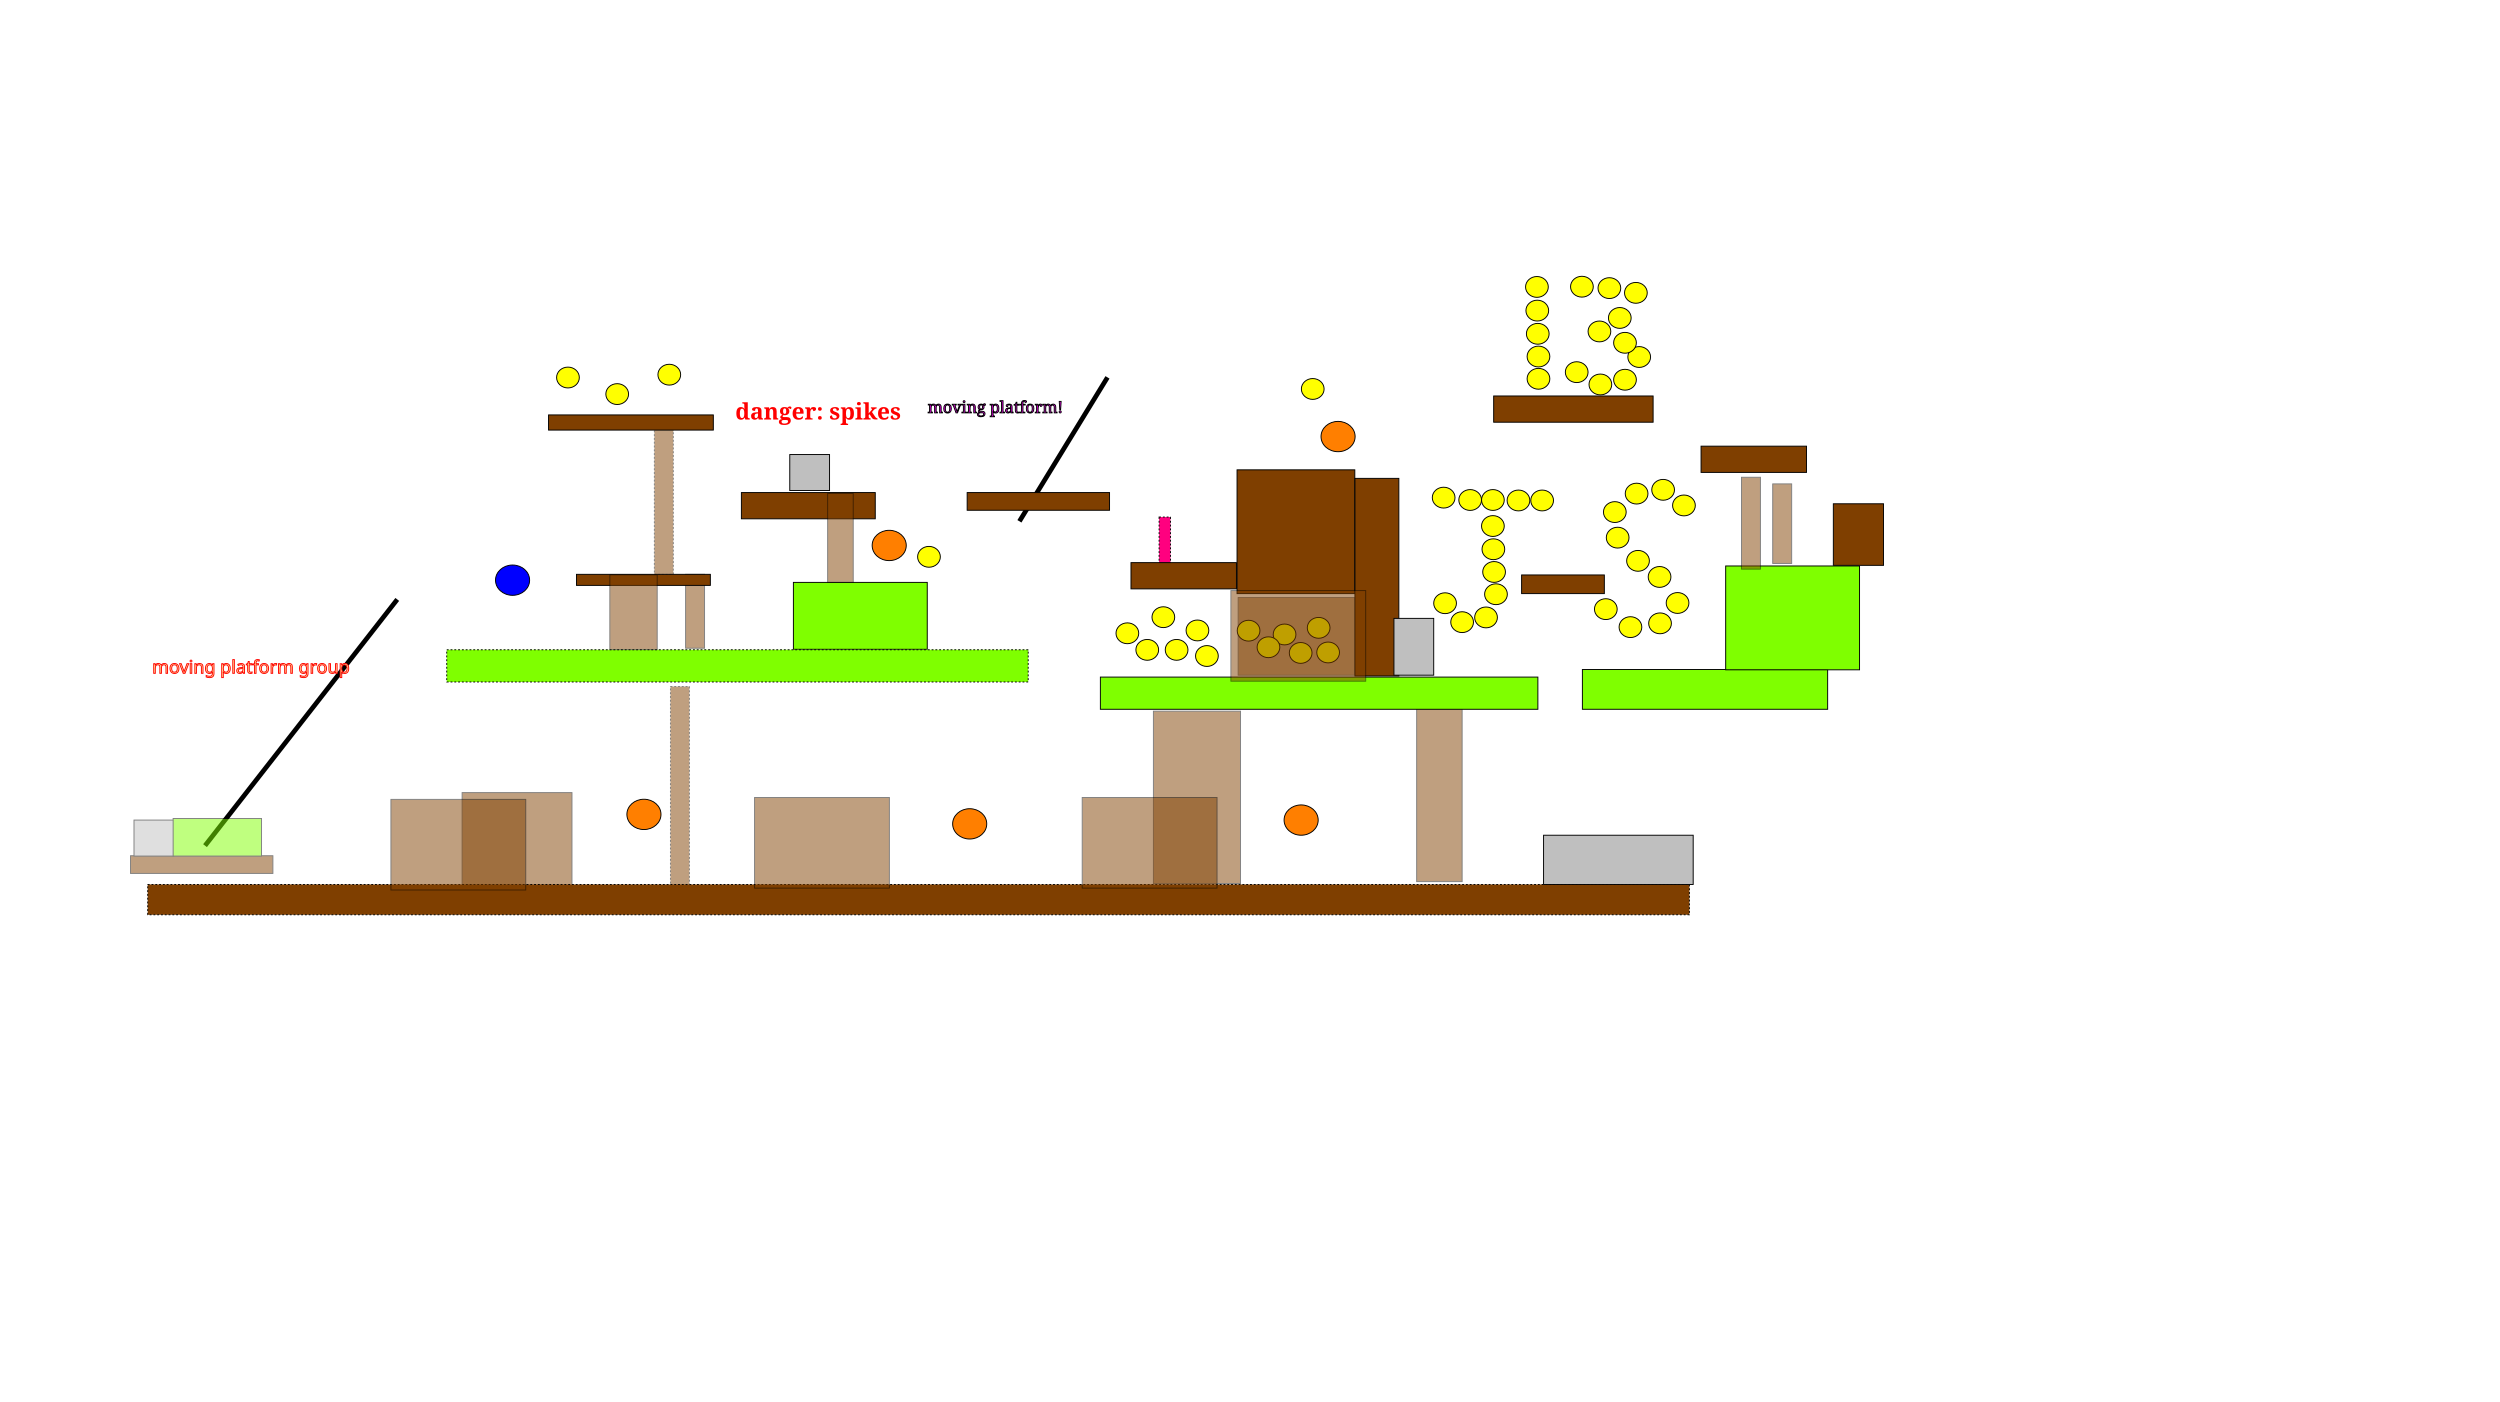
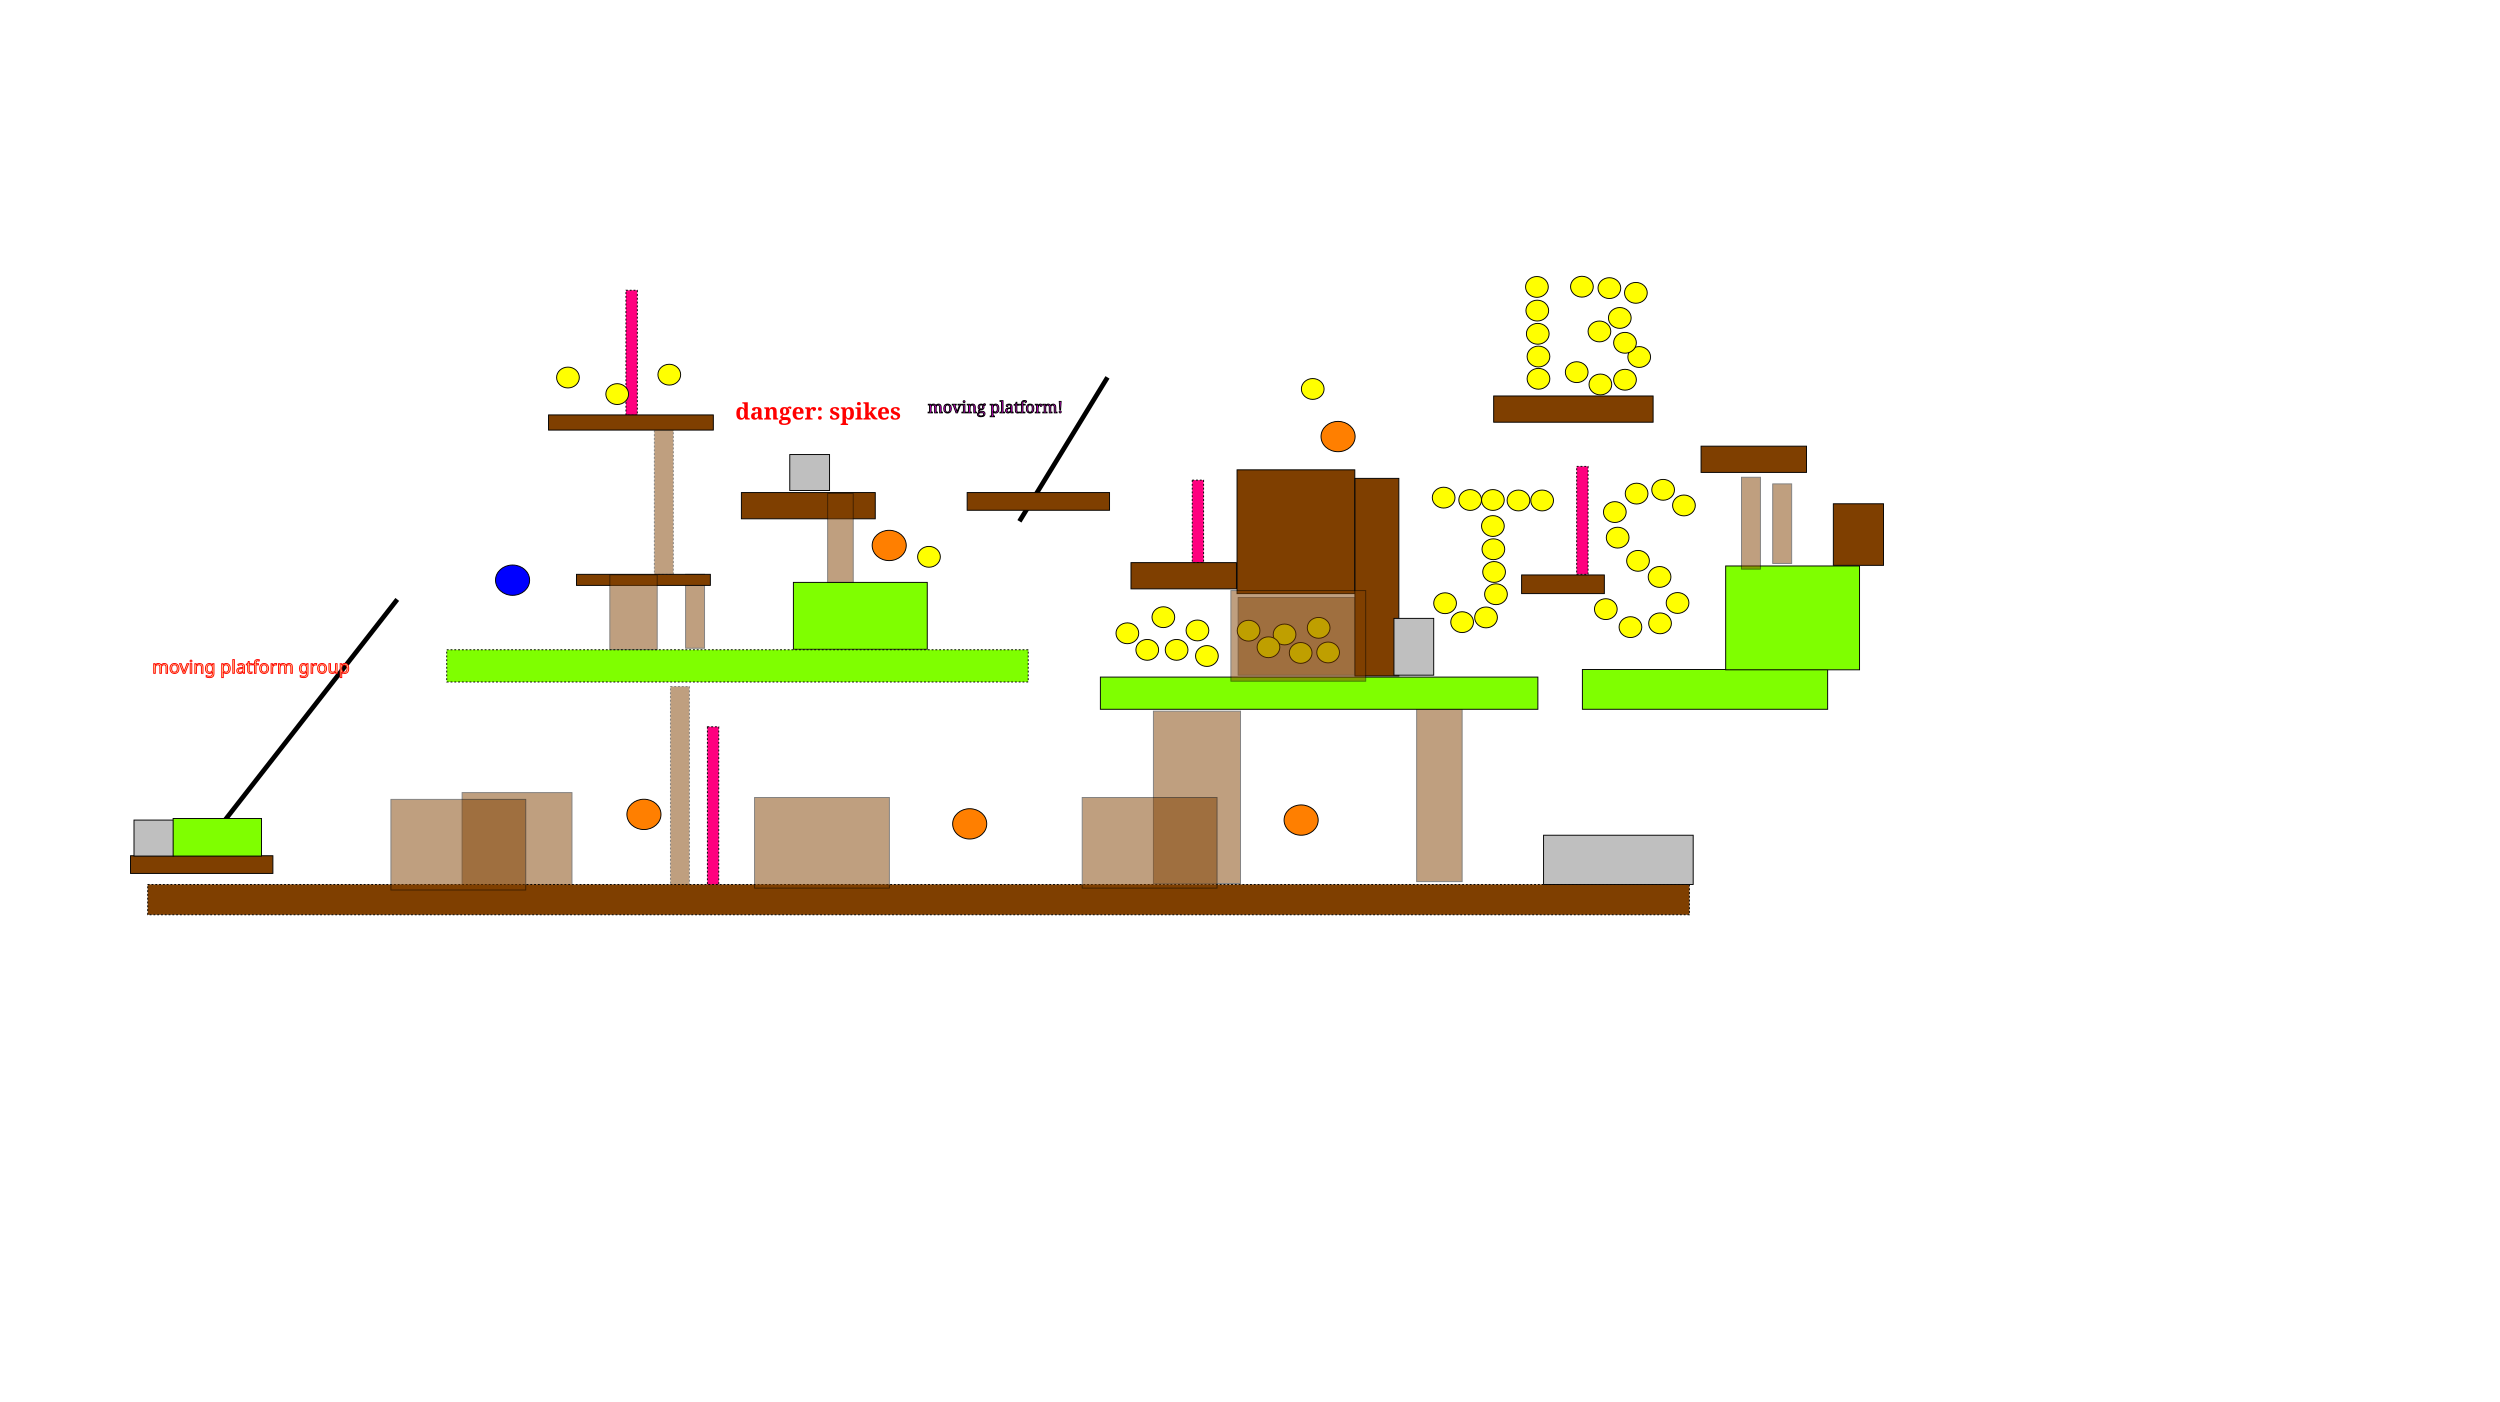
- <svg xmlns="http://www.w3.org/2000/svg" width="2640" height="1480">
+ <svg xmlns="http://www.w3.org/2000/svg" width="2640" height="1480" style="vector-effect: non-scaling-stroke;">
+   <defs style="vector-effect: non-scaling-stroke;">
+     <linearGradient style="vector-effect: non-scaling-stroke;" spreadMethod="pad" y2="0.488" x2="0.097" y1="0.5" x1="0.909" id="svg_99">
+       <stop style="vector-effect: non-scaling-stroke;" offset="0" stop-color="#000000" />
+       <stop style="vector-effect: non-scaling-stroke;" offset="1" stop-color="#ffffff" />
+     </linearGradient>
+   </defs>
  <g display="inline">
    <line stroke="#000000" fill="none" stroke-width="5" stroke-dasharray="null" stroke-linejoin="null" stroke-linecap="null" x1="216.5" y1="893" x2="419.5" y2="633" id="svg_59 move-svg_96" />
-     <rect stroke="#000000" id="svg_12" height="166" width="20" y="440.5" x="691" stroke-linecap="null" stroke-linejoin="null" stroke-dasharray="2,2" fill="#7f3f00" opacity="0.5" />
-     <rect stroke="#000000" height="78" width="20" y="606.5" x="724" stroke-linecap="null" stroke-linejoin="null" stroke-dasharray="null" fill="#7f3f00" opacity="0.5" id="svg_54" />
-     <rect height="84" width="20" y="511" x="1872" stroke-linecap="null" stroke-linejoin="null" stroke-dasharray="null" fill="#7f3f00" opacity="0.5" id="svg_55" stroke="#000000" />
+     <rect stroke="#000000" style="vector-effect: non-scaling-stroke;" id="svg_12" height="166" width="20" y="440.5" x="691" stroke-linecap="null" stroke-linejoin="null" stroke-dasharray="2,2" fill="#7f3f00" opacity="0.5" />
+     <rect stroke="#000000" style="vector-effect: non-scaling-stroke;" height="78" width="20" y="606.5" x="724" stroke-linecap="null" stroke-linejoin="null" stroke-dasharray="null" fill="#7f3f00" opacity="0.5" id="svg_54" />
+     <rect stroke="#000000" height="84" width="20" y="511" x="1872" stroke-linecap="null" stroke-linejoin="null" stroke-dasharray="null" fill="#7f3f00" opacity="0.5" id="svg_55" />
    <rect stroke="#000000" id="svg_94" height="82" width="123" y="631" x="1307.5" stroke-linecap="null" stroke-linejoin="null" stroke-dasharray="null" fill="#7f3f00" opacity="0.5" />
-     <line fill="none" stroke-width="5" stroke-dasharray="null" stroke-linejoin="null" stroke-linecap="null" x1="1076.5" y1="550.5" x2="1169.5" y2="398.5" id="svg_59 move-svg_18" stroke="#000000" />
-     <text xml:space="preserve" text-anchor="middle" font-family="Sans-serif" font-size="19" id="svg_78" y="711" x="265" stroke-linecap="null" stroke-linejoin="null" stroke-dasharray="null" stroke="#ff0000" fill="#ffffaa">moving platform group</text>
-     <rect height="98" width="116" y="837" x="488" stroke-linecap="null" stroke-linejoin="null" stroke-dasharray="null" fill="#7f3f00" opacity="0.5" id="svg_101" stroke="#000000" />
-     <rect height="210" width="20" y="725" x="708" stroke-linecap="null" stroke-linejoin="null" stroke-dasharray="2,2" fill="#7f3f00" opacity="0.5" id="svg_102" stroke="#000000" />
-     <rect height="188" width="48" y="743" x="1496" stroke-linecap="null" stroke-linejoin="null" stroke-dasharray="null" fill="#7f3f00" opacity="0.5" id="svg_103" stroke="#000000" />
-     <rect height="182" width="92" y="751" x="1218" stroke-linecap="null" stroke-linejoin="null" stroke-dasharray="null" fill="#7f3f00" opacity="0.5" id="svg_104" stroke="#000000" />
-     <text xml:space="preserve" text-anchor="middle" font-family="serif" font-size="17" id="svg_81" y="436" x="1051" stroke-linecap="null" stroke-linejoin="null" stroke-dasharray="null" stroke="#000000" fill="#ff00ff">moving platform!</text>
-     <text filter="url(#svg_95_blur)" font-weight="bold" xml:space="preserve" text-anchor="middle" font-family="serif" font-size="24" id="svg_95" y="443" x="864" stroke-linecap="null" stroke-linejoin="null" stroke-dasharray="null" stroke-width="0" stroke="#000000" fill="#ff0000">danger: spikes</text>
-     <rect id="svg_60" height="49" width="12" y="546" x="1224" stroke-linecap="null" stroke-linejoin="null" stroke-dasharray="2,2" stroke-width="null" stroke="#000000" fill="#ff007f" />
+     <line stroke="#000000" fill="none" stroke-width="5" stroke-dasharray="null" stroke-linejoin="null" stroke-linecap="null" x1="1076.5" y1="550.5" x2="1169.5" y2="398.5" id="svg_59 move-svg_18" />
+     <text stroke="#ff0000" style="vector-effect: non-scaling-stroke;" xml:space="preserve" text-anchor="middle" font-family="Sans-serif" font-size="19" id="svg_78" y="711" x="265" stroke-linecap="null" stroke-linejoin="null" stroke-dasharray="null" fill="#ffffaa">moving platform group</text>
+     <rect stroke="#000000" height="98" width="116" y="837" x="488" stroke-linecap="null" stroke-linejoin="null" stroke-dasharray="null" fill="#7f3f00" opacity="0.5" id="svg_101" />
+     <rect stroke="#000000" style="vector-effect: non-scaling-stroke;" height="210" width="20" y="725" x="708" stroke-linecap="null" stroke-linejoin="null" stroke-dasharray="2,2" fill="#7f3f00" opacity="0.5" id="svg_102" />
+     <rect stroke="#000000" height="188" width="48" y="743" x="1496" stroke-linecap="null" stroke-linejoin="null" stroke-dasharray="null" fill="#7f3f00" opacity="0.5" id="svg_103" />
+     <rect stroke="#000000" height="182" width="92" y="751" x="1218" stroke-linecap="null" stroke-linejoin="null" stroke-dasharray="null" fill="#7f3f00" opacity="0.5" id="svg_104" />
+     <text stroke="#000000" style="vector-effect: non-scaling-stroke;" xml:space="preserve" text-anchor="middle" font-family="serif" font-size="17" id="svg_81" y="436" x="1051" stroke-linecap="null" stroke-linejoin="null" stroke-dasharray="null" fill="#ff00ff">moving platform!</text>
+     <text stroke="#000000" filter="url(#svg_95_blur)" font-weight="bold" xml:space="preserve" text-anchor="middle" font-family="serif" font-size="24" id="svg_95" y="443" x="864" stroke-linecap="null" stroke-linejoin="null" stroke-dasharray="null" stroke-width="0" fill="#ff0000">danger: spikes</text>
+     <rect stroke="#000000" id="svg_60" height="87" width="12" y="507" x="1259" stroke-linecap="null" stroke-linejoin="null" stroke-dasharray="2,2" stroke-width="null" fill="#ff007f" />
+     <rect stroke="#000000" id="svg_100" height="114" width="12" y="492.5" x="1665" stroke-linecap="null" stroke-linejoin="null" stroke-dasharray="2,2" stroke-width="null" fill="#ff007f" />
+     <rect stroke="#000000" id="svg_105" height="167" width="12" y="767.5" x="747" stroke-linecap="null" stroke-linejoin="null" stroke-dasharray="2,2" stroke-width="null" fill="#ff007f" />
+     <rect stroke="#000000" id="svg_109" height="132" width="12" y="306.5" x="661" stroke-linecap="null" stroke-linejoin="null" stroke-dasharray="2,2" stroke-width="null" fill="#ff007f" />
  </g>
  <g display="inline">
    <rect stroke="#000000" id="svg_3" height="70.663" width="141.355" y="615" x="837.823" fill="#7fff00" />
-     <rect id="svg_1" height="34" width="614" y="686.163" x="471.767" stroke="#000000" fill="#7fff00" stroke-dasharray="2,2" />
-     <rect id="svg_5" stroke="#000000" height="16" width="174" y="438.163" x="579.267" fill="#7f3f00" />
-     <ellipse ry="16" rx="18" id="svg_6" cy="612.663" cx="541.267" stroke-linecap="null" stroke-linejoin="null" stroke-dasharray="null" stroke="#000000" fill="#0000ff" />
+     <rect stroke="#000000" id="svg_1" height="34" width="614" y="686.163" x="471.767" fill="#7fff00" stroke-dasharray="2,2" />
+     <rect stroke="#000000" id="svg_5" height="16" width="174" y="438.163" x="579.267" fill="#7f3f00" />
+     <ellipse stroke="#000000" ry="16" rx="18" id="svg_6" cy="612.663" cx="541.267" stroke-linecap="null" stroke-linejoin="null" stroke-dasharray="null" fill="#0000ff" />
    <rect stroke="#000000" id="svg_2" height="11.664" width="141.355" y="606.499" x="608.767" fill="#7f3f00" />
-     <ellipse ry="11" rx="12" cy="588" cx="981" stroke-linecap="null" stroke-linejoin="null" stroke-dasharray="null" stroke="#000000" fill="#ffff00" id="svg_14" />
-     <ellipse ry="16" rx="18" cy="576" cx="939" stroke-linecap="null" stroke-linejoin="null" stroke-dasharray="null" stroke="#000000" fill="#ff7f00" id="svg_80" />
+     <ellipse stroke="#000000" ry="11" rx="12" cy="588" cx="981" stroke-linecap="null" stroke-linejoin="null" stroke-dasharray="null" fill="#ffff00" id="svg_14" />
+     <ellipse stroke="#000000" ry="16" rx="18" cy="576" cx="939" stroke-linecap="null" stroke-linejoin="null" stroke-dasharray="null" fill="#ff7f00" id="svg_80" />
    <rect stroke="#000000" id="svg_4" height="27.701" width="141.355" y="520.163" x="782.913" fill="#7f3f00" />
-     <rect height="34" width="462" y="715" x="1162" fill="#7fff00" id="svg_15" stroke="#000000" />
-     <ellipse ry="11" rx="12" cy="668.75" cx="1190.5" stroke-linecap="null" stroke-linejoin="null" stroke-dasharray="null" stroke="#000000" fill="#ffff00" id="svg_19" />
-     <ellipse ry="11" rx="12" cy="686.25" cx="1242.5" stroke-linecap="null" stroke-linejoin="null" stroke-dasharray="null" stroke="#000000" fill="#ffff00" id="svg_20" />
-     <ellipse ry="11" rx="12" cy="651.75" cx="1228.5" stroke-linecap="null" stroke-linejoin="null" stroke-dasharray="null" stroke="#000000" fill="#ffff00" id="svg_21" />
-     <ellipse ry="11" rx="12" cy="692.75" cx="1274.5" stroke-linecap="null" stroke-linejoin="null" stroke-dasharray="null" stroke="#000000" fill="#ffff00" id="svg_22" />
-     <ellipse ry="11" rx="12" cy="686.25" cx="1211.5" stroke-linecap="null" stroke-linejoin="null" stroke-dasharray="null" stroke="#000000" fill="#ffff00" id="svg_23" />
-     <ellipse ry="11" rx="12" cy="665.75" cx="1264.5" stroke-linecap="null" stroke-linejoin="null" stroke-dasharray="null" stroke="#000000" fill="#ffff00" id="svg_24" />
-     <ellipse ry="11" rx="12" cy="525.5" cx="1524.5" stroke-linecap="null" stroke-linejoin="null" stroke-dasharray="null" stroke="#000000" fill="#ffff00" id="svg_25" />
-     <ellipse ry="11" rx="12" cy="528" cx="1576.5" stroke-linecap="null" stroke-linejoin="null" stroke-dasharray="null" stroke="#000000" fill="#ffff00" id="svg_26" />
-     <ellipse ry="11" rx="12" cy="528.5" cx="1628.5" stroke-linecap="null" stroke-linejoin="null" stroke-dasharray="null" stroke="#000000" fill="#ffff00" id="svg_27" />
-     <ellipse ry="11" rx="12" cy="555.5" cx="1576.5" stroke-linecap="null" stroke-linejoin="null" stroke-dasharray="null" stroke="#000000" fill="#ffff00" id="svg_28" />
-     <ellipse ry="11" rx="12" cy="528" cx="1552.5" stroke-linecap="null" stroke-linejoin="null" stroke-dasharray="null" stroke="#000000" fill="#ffff00" id="svg_29" />
-     <ellipse ry="11" rx="12" cy="528.5" cx="1603.5" stroke-linecap="null" stroke-linejoin="null" stroke-dasharray="null" stroke="#000000" fill="#ffff00" id="svg_30" />
-     <ellipse ry="11" rx="12" cy="580" cx="1577" stroke-linecap="null" stroke-linejoin="null" stroke-dasharray="null" stroke="#000000" fill="#ffff00" id="svg_31" />
-     <ellipse ry="11" rx="12" cy="604" cx="1577.75" stroke-linecap="null" stroke-linejoin="null" stroke-dasharray="null" stroke="#000000" fill="#ffff00" id="svg_32" />
-     <ellipse ry="11" rx="12" cy="627.5" cx="1579.75" stroke-linecap="null" stroke-linejoin="null" stroke-dasharray="null" stroke="#000000" fill="#ffff00" id="svg_33" />
-     <ellipse ry="11" rx="12" cy="652" cx="1569.25" stroke-linecap="null" stroke-linejoin="null" stroke-dasharray="null" stroke="#000000" fill="#ffff00" id="svg_34" />
-     <ellipse ry="11" rx="12" cy="657" cx="1544" stroke-linecap="null" stroke-linejoin="null" stroke-dasharray="null" stroke="#000000" fill="#ffff00" id="svg_35" />
-     <ellipse ry="11" rx="12" cy="637" cx="1526" stroke-linecap="null" stroke-linejoin="null" stroke-dasharray="null" stroke="#000000" fill="#ffff00" id="svg_36" />
-     <rect fill="#7fff00" stroke-width="null" stroke-dasharray="null" stroke-linejoin="null" stroke-linecap="null" x="1671" y="707" width="259" height="42" id="svg_37" stroke="#000000" />
-     <ellipse ry="11" rx="12" cy="540.75" cx="1705.25" stroke-linecap="null" stroke-linejoin="null" stroke-dasharray="null" stroke="#000000" fill="#ffff00" id="svg_38" />
-     <ellipse ry="11" rx="12" cy="517.25" cx="1756.25" stroke-linecap="null" stroke-linejoin="null" stroke-dasharray="null" stroke="#000000" fill="#ffff00" id="svg_39" />
-     <ellipse ry="11" rx="12" cy="410.75" cx="1386.25" stroke-linecap="null" stroke-linejoin="null" stroke-dasharray="null" stroke="#000000" fill="#ffff00" id="svg_40" />
-     <ellipse ry="11" rx="12" cy="567.75" cx="1708.25" stroke-linecap="null" stroke-linejoin="null" stroke-dasharray="null" stroke="#000000" fill="#ffff00" id="svg_41" />
-     <ellipse ry="11" rx="12" cy="521.25" cx="1728.25" stroke-linecap="null" stroke-linejoin="null" stroke-dasharray="null" stroke="#000000" fill="#ffff00" id="svg_42" />
-     <ellipse ry="11" rx="12" cy="533.75" cx="1778.25" stroke-linecap="null" stroke-linejoin="null" stroke-dasharray="null" stroke="#000000" fill="#ffff00" id="svg_43" />
-     <ellipse ry="11" rx="12" cy="592.25" cx="1729.75" stroke-linecap="null" stroke-linejoin="null" stroke-dasharray="null" stroke="#000000" fill="#ffff00" id="svg_44" />
-     <ellipse ry="11" rx="12" cy="609.25" cx="1752.5" stroke-linecap="null" stroke-linejoin="null" stroke-dasharray="null" stroke="#000000" fill="#ffff00" id="svg_45" />
-     <ellipse ry="11" rx="12" cy="636.75" cx="1771.5" stroke-linecap="null" stroke-linejoin="null" stroke-dasharray="null" stroke="#000000" fill="#ffff00" id="svg_46" />
-     <ellipse ry="11" rx="12" cy="658.25" cx="1753" stroke-linecap="null" stroke-linejoin="null" stroke-dasharray="null" stroke="#000000" fill="#ffff00" id="svg_47" />
-     <ellipse ry="11" rx="12" cy="662.25" cx="1721.75" stroke-linecap="null" stroke-linejoin="null" stroke-dasharray="null" stroke="#000000" fill="#ffff00" id="svg_48" />
-     <ellipse ry="11" rx="12" cy="643.25" cx="1695.75" stroke-linecap="null" stroke-linejoin="null" stroke-dasharray="null" stroke="#000000" fill="#ffff00" id="svg_49" />
-     <rect height="109.663" width="141.355" y="597.668" x="1822.323" fill="#7fff00" id="svg_51" stroke="#000000" />
-     <rect height="27.701" width="111.355" y="471.15" x="1796.323" fill="#7f3f00" stroke="#000000" id="svg_57" />
-     <rect height="27.701" width="168.355" y="418.15" x="1577.323" fill="#7f3f00" id="svg_58" stroke="#000000" />
-     <rect fill="#7f3f00" stroke-width="null" stroke-dasharray="null" stroke-linejoin="null" stroke-linecap="null" x="1936" y="532" width="53" height="65" id="svg_61" stroke="#000000" />
-     <ellipse ry="11" rx="12" cy="328" cx="1623.375" stroke-linecap="null" stroke-linejoin="null" stroke-dasharray="null" stroke="#000000" fill="#ffff00" id="svg_62" />
-     <ellipse ry="11" rx="12" cy="352.5" cx="1623.875" stroke-linecap="null" stroke-linejoin="null" stroke-dasharray="null" stroke="#000000" fill="#ffff00" id="svg_63" />
-     <ellipse ry="11" rx="12" cy="376.5" cx="1624.625" stroke-linecap="null" stroke-linejoin="null" stroke-dasharray="null" stroke="#000000" fill="#ffff00" id="svg_64" />
-     <ellipse ry="11" rx="12" cy="400" cx="1624.625" stroke-linecap="null" stroke-linejoin="null" stroke-dasharray="null" stroke="#000000" fill="#ffff00" id="svg_65" />
-     <ellipse ry="11" rx="12" cy="302.75" cx="1670.5" stroke-linecap="null" stroke-linejoin="null" stroke-dasharray="null" stroke="#000000" fill="#ffff00" id="svg_66" />
-     <ellipse ry="11" rx="12" cy="309.25" cx="1727.5" stroke-linecap="null" stroke-linejoin="null" stroke-dasharray="null" stroke="#000000" fill="#ffff00" id="svg_67" />
-     <ellipse ry="11" rx="12" cy="304.25" cx="1699.5" stroke-linecap="null" stroke-linejoin="null" stroke-dasharray="null" stroke="#000000" fill="#ffff00" id="svg_68" />
-     <ellipse ry="11" rx="12" cy="350" cx="1689" stroke-linecap="null" stroke-linejoin="null" stroke-dasharray="null" stroke="#000000" fill="#ffff00" id="svg_70" />
-     <ellipse ry="11" rx="12" cy="335.75" cx="1710.5" stroke-linecap="null" stroke-linejoin="null" stroke-dasharray="null" stroke="#000000" fill="#ffff00" id="svg_69" />
-     <ellipse ry="11" rx="12" cy="401" cx="1716" stroke-linecap="null" stroke-linejoin="null" stroke-dasharray="null" stroke="#000000" fill="#ffff00" id="svg_73" />
-     <ellipse ry="11" rx="12" cy="377" cx="1731" stroke-linecap="null" stroke-linejoin="null" stroke-dasharray="null" stroke="#000000" fill="#ffff00" id="svg_72" />
-     <ellipse ry="11" rx="12" cy="362" cx="1716" stroke-linecap="null" stroke-linejoin="null" stroke-dasharray="null" stroke="#000000" fill="#ffff00" id="svg_71" />
-     <ellipse ry="11" rx="12" cy="406" cx="1690" stroke-linecap="null" stroke-linejoin="null" stroke-dasharray="null" stroke="#000000" fill="#ffff00" id="svg_74" />
-     <ellipse ry="11" rx="12" cy="393" cx="1665" stroke-linecap="null" stroke-linejoin="null" stroke-dasharray="null" stroke="#000000" fill="#ffff00" id="svg_75" />
-     <ellipse ry="11" rx="12" cy="303" cx="1623" stroke-linecap="null" stroke-linejoin="null" stroke-dasharray="null" stroke="#000000" fill="#ffff00" id="svg_76" />
-     <ellipse id="svg_88" ry="11" rx="12" cy="666" cx="1318.5" stroke-linecap="null" stroke-linejoin="null" stroke-dasharray="null" stroke="#000000" fill="#ffff00" />
-     <ellipse id="svg_89" ry="11" rx="12" cy="689.5" cx="1373.5" stroke-linecap="null" stroke-linejoin="null" stroke-dasharray="null" stroke="#000000" fill="#ffff00" />
-     <ellipse id="svg_90" ry="11" rx="12" cy="670" cx="1356.5" stroke-linecap="null" stroke-linejoin="null" stroke-dasharray="null" stroke="#000000" fill="#ffff00" />
-     <ellipse id="svg_91" ry="11" rx="12" cy="689" cx="1402.5" stroke-linecap="null" stroke-linejoin="null" stroke-dasharray="null" stroke="#000000" fill="#ffff00" />
-     <ellipse id="svg_92" ry="11" rx="12" cy="683.5" cx="1339.5" stroke-linecap="null" stroke-linejoin="null" stroke-dasharray="null" stroke="#000000" fill="#ffff00" />
-     <ellipse id="svg_93" ry="11" rx="12" cy="663" cx="1392.5" stroke-linecap="null" stroke-linejoin="null" stroke-dasharray="null" stroke="#000000" fill="#ffff00" />
+     <rect stroke="#000000" height="34" width="462" y="715" x="1162" fill="#7fff00" id="svg_15" />
+     <ellipse stroke="#000000" ry="11" rx="12" cy="668.75" cx="1190.5" stroke-linecap="null" stroke-linejoin="null" stroke-dasharray="null" fill="#ffff00" id="svg_19" />
+     <ellipse stroke="#000000" ry="11" rx="12" cy="686.25" cx="1242.5" stroke-linecap="null" stroke-linejoin="null" stroke-dasharray="null" fill="#ffff00" id="svg_20" />
+     <ellipse stroke="#000000" ry="11" rx="12" cy="651.75" cx="1228.5" stroke-linecap="null" stroke-linejoin="null" stroke-dasharray="null" fill="#ffff00" id="svg_21" />
+     <ellipse stroke="#000000" ry="11" rx="12" cy="692.75" cx="1274.5" stroke-linecap="null" stroke-linejoin="null" stroke-dasharray="null" fill="#ffff00" id="svg_22" />
+     <ellipse stroke="#000000" ry="11" rx="12" cy="686.25" cx="1211.5" stroke-linecap="null" stroke-linejoin="null" stroke-dasharray="null" fill="#ffff00" id="svg_23" />
+     <ellipse stroke="#000000" ry="11" rx="12" cy="665.75" cx="1264.5" stroke-linecap="null" stroke-linejoin="null" stroke-dasharray="null" fill="#ffff00" id="svg_24" />
+     <ellipse stroke="#000000" ry="11" rx="12" cy="525.5" cx="1524.5" stroke-linecap="null" stroke-linejoin="null" stroke-dasharray="null" fill="#ffff00" id="svg_25" />
+     <ellipse stroke="#000000" ry="11" rx="12" cy="528" cx="1576.5" stroke-linecap="null" stroke-linejoin="null" stroke-dasharray="null" fill="#ffff00" id="svg_26" />
+     <ellipse stroke="#000000" ry="11" rx="12" cy="528.5" cx="1628.5" stroke-linecap="null" stroke-linejoin="null" stroke-dasharray="null" fill="#ffff00" id="svg_27" />
+     <ellipse stroke="#000000" ry="11" rx="12" cy="555.5" cx="1576.5" stroke-linecap="null" stroke-linejoin="null" stroke-dasharray="null" fill="#ffff00" id="svg_28" />
+     <ellipse stroke="#000000" ry="11" rx="12" cy="528" cx="1552.5" stroke-linecap="null" stroke-linejoin="null" stroke-dasharray="null" fill="#ffff00" id="svg_29" />
+     <ellipse stroke="#000000" ry="11" rx="12" cy="528.5" cx="1603.5" stroke-linecap="null" stroke-linejoin="null" stroke-dasharray="null" fill="#ffff00" id="svg_30" />
+     <ellipse stroke="#000000" ry="11" rx="12" cy="580" cx="1577" stroke-linecap="null" stroke-linejoin="null" stroke-dasharray="null" fill="#ffff00" id="svg_31" />
+     <ellipse stroke="#000000" ry="11" rx="12" cy="604" cx="1577.75" stroke-linecap="null" stroke-linejoin="null" stroke-dasharray="null" fill="#ffff00" id="svg_32" />
+     <ellipse stroke="#000000" ry="11" rx="12" cy="627.5" cx="1579.75" stroke-linecap="null" stroke-linejoin="null" stroke-dasharray="null" fill="#ffff00" id="svg_33" />
+     <ellipse stroke="#000000" ry="11" rx="12" cy="652" cx="1569.25" stroke-linecap="null" stroke-linejoin="null" stroke-dasharray="null" fill="#ffff00" id="svg_34" />
+     <ellipse stroke="#000000" ry="11" rx="12" cy="657" cx="1544" stroke-linecap="null" stroke-linejoin="null" stroke-dasharray="null" fill="#ffff00" id="svg_35" />
+     <ellipse stroke="#000000" ry="11" rx="12" cy="637" cx="1526" stroke-linecap="null" stroke-linejoin="null" stroke-dasharray="null" fill="#ffff00" id="svg_36" />
+     <rect stroke="#000000" fill="#7fff00" stroke-width="null" stroke-dasharray="null" stroke-linejoin="null" stroke-linecap="null" x="1671" y="707" width="259" height="42" id="svg_37" />
+     <ellipse stroke="#000000" ry="11" rx="12" cy="540.75" cx="1705.25" stroke-linecap="null" stroke-linejoin="null" stroke-dasharray="null" fill="#ffff00" id="svg_38" />
+     <ellipse stroke="#000000" ry="11" rx="12" cy="517.25" cx="1756.25" stroke-linecap="null" stroke-linejoin="null" stroke-dasharray="null" fill="#ffff00" id="svg_39" />
+     <ellipse stroke="#000000" ry="11" rx="12" cy="410.75" cx="1386.25" stroke-linecap="null" stroke-linejoin="null" stroke-dasharray="null" fill="#ffff00" id="svg_40" />
+     <ellipse stroke="#000000" ry="11" rx="12" cy="567.75" cx="1708.25" stroke-linecap="null" stroke-linejoin="null" stroke-dasharray="null" fill="#ffff00" id="svg_41" />
+     <ellipse stroke="#000000" ry="11" rx="12" cy="521.25" cx="1728.25" stroke-linecap="null" stroke-linejoin="null" stroke-dasharray="null" fill="#ffff00" id="svg_42" />
+     <ellipse stroke="#000000" ry="11" rx="12" cy="533.75" cx="1778.25" stroke-linecap="null" stroke-linejoin="null" stroke-dasharray="null" fill="#ffff00" id="svg_43" />
+     <ellipse stroke="#000000" ry="11" rx="12" cy="592.25" cx="1729.75" stroke-linecap="null" stroke-linejoin="null" stroke-dasharray="null" fill="#ffff00" id="svg_44" />
+     <ellipse stroke="#000000" ry="11" rx="12" cy="609.25" cx="1752.5" stroke-linecap="null" stroke-linejoin="null" stroke-dasharray="null" fill="#ffff00" id="svg_45" />
+     <ellipse stroke="#000000" ry="11" rx="12" cy="636.75" cx="1771.5" stroke-linecap="null" stroke-linejoin="null" stroke-dasharray="null" fill="#ffff00" id="svg_46" />
+     <ellipse stroke="#000000" ry="11" rx="12" cy="658.25" cx="1753" stroke-linecap="null" stroke-linejoin="null" stroke-dasharray="null" fill="#ffff00" id="svg_47" />
+     <ellipse stroke="#000000" ry="11" rx="12" cy="662.25" cx="1721.75" stroke-linecap="null" stroke-linejoin="null" stroke-dasharray="null" fill="#ffff00" id="svg_48" />
+     <ellipse stroke="#000000" ry="11" rx="12" cy="643.25" cx="1695.75" stroke-linecap="null" stroke-linejoin="null" stroke-dasharray="null" fill="#ffff00" id="svg_49" />
+     <rect stroke="#000000" height="109.663" width="141.355" y="597.668" x="1822.323" fill="#7fff00" id="svg_51" />
+     <rect stroke="#000000" height="27.701" width="111.355" y="471.15" x="1796.323" fill="#7f3f00" id="svg_57" />
+     <rect stroke="#000000" height="27.701" width="168.355" y="418.15" x="1577.323" fill="#7f3f00" id="svg_58" />
+     <rect stroke="#000000" fill="#7f3f00" stroke-width="null" stroke-dasharray="null" stroke-linejoin="null" stroke-linecap="null" x="1936" y="532" width="53" height="65" id="svg_61" />
+     <ellipse stroke="#000000" ry="11" rx="12" cy="328" cx="1623.375" stroke-linecap="null" stroke-linejoin="null" stroke-dasharray="null" fill="#ffff00" id="svg_62" />
+     <ellipse stroke="#000000" ry="11" rx="12" cy="352.5" cx="1623.875" stroke-linecap="null" stroke-linejoin="null" stroke-dasharray="null" fill="#ffff00" id="svg_63" />
+     <ellipse stroke="#000000" ry="11" rx="12" cy="376.5" cx="1624.625" stroke-linecap="null" stroke-linejoin="null" stroke-dasharray="null" fill="#ffff00" id="svg_64" />
+     <ellipse stroke="#000000" ry="11" rx="12" cy="400" cx="1624.625" stroke-linecap="null" stroke-linejoin="null" stroke-dasharray="null" fill="#ffff00" id="svg_65" />
+     <ellipse stroke="#000000" ry="11" rx="12" cy="302.75" cx="1670.5" stroke-linecap="null" stroke-linejoin="null" stroke-dasharray="null" fill="#ffff00" id="svg_66" />
+     <ellipse stroke="#000000" ry="11" rx="12" cy="309.25" cx="1727.5" stroke-linecap="null" stroke-linejoin="null" stroke-dasharray="null" fill="#ffff00" id="svg_67" />
+     <ellipse stroke="#000000" ry="11" rx="12" cy="304.25" cx="1699.5" stroke-linecap="null" stroke-linejoin="null" stroke-dasharray="null" fill="#ffff00" id="svg_68" />
+     <ellipse stroke="#000000" ry="11" rx="12" cy="350" cx="1689" stroke-linecap="null" stroke-linejoin="null" stroke-dasharray="null" fill="#ffff00" id="svg_70" />
+     <ellipse stroke="#000000" ry="11" rx="12" cy="335.75" cx="1710.5" stroke-linecap="null" stroke-linejoin="null" stroke-dasharray="null" fill="#ffff00" id="svg_69" />
+     <ellipse stroke="#000000" ry="11" rx="12" cy="401" cx="1716" stroke-linecap="null" stroke-linejoin="null" stroke-dasharray="null" fill="#ffff00" id="svg_73" />
+     <ellipse stroke="#000000" ry="11" rx="12" cy="377" cx="1731" stroke-linecap="null" stroke-linejoin="null" stroke-dasharray="null" fill="#ffff00" id="svg_72" />
+     <ellipse stroke="#000000" ry="11" rx="12" cy="362" cx="1716" stroke-linecap="null" stroke-linejoin="null" stroke-dasharray="null" fill="#ffff00" id="svg_71" />
+     <ellipse stroke="#000000" ry="11" rx="12" cy="406" cx="1690" stroke-linecap="null" stroke-linejoin="null" stroke-dasharray="null" fill="#ffff00" id="svg_74" />
+     <ellipse stroke="#000000" ry="11" rx="12" cy="393" cx="1665" stroke-linecap="null" stroke-linejoin="null" stroke-dasharray="null" fill="#ffff00" id="svg_75" />
+     <ellipse stroke="#000000" ry="11" rx="12" cy="303" cx="1623" stroke-linecap="null" stroke-linejoin="null" stroke-dasharray="null" fill="#ffff00" id="svg_76" />
+     <ellipse stroke="#000000" id="svg_88" ry="11" rx="12" cy="666" cx="1318.5" stroke-linecap="null" stroke-linejoin="null" stroke-dasharray="null" fill="#ffff00" />
+     <ellipse stroke="#000000" id="svg_89" ry="11" rx="12" cy="689.5" cx="1373.5" stroke-linecap="null" stroke-linejoin="null" stroke-dasharray="null" fill="#ffff00" />
+     <ellipse stroke="#000000" id="svg_90" ry="11" rx="12" cy="670" cx="1356.5" stroke-linecap="null" stroke-linejoin="null" stroke-dasharray="null" fill="#ffff00" />
+     <ellipse stroke="#000000" id="svg_91" ry="11" rx="12" cy="689" cx="1402.5" stroke-linecap="null" stroke-linejoin="null" stroke-dasharray="null" fill="#ffff00" />
+     <ellipse stroke="#000000" id="svg_92" ry="11" rx="12" cy="683.5" cx="1339.5" stroke-linecap="null" stroke-linejoin="null" stroke-dasharray="null" fill="#ffff00" />
+     <ellipse stroke="#000000" id="svg_93" ry="11" rx="12" cy="663" cx="1392.5" stroke-linecap="null" stroke-linejoin="null" stroke-dasharray="null" fill="#ffff00" />
    <rect stroke="#000000" id="svg_11" height="19.701" width="87.355" y="607.15" x="1606.823" fill="#7f3f00" />
-     <ellipse ry="11" rx="12" id="svg_7" cy="398.663" cx="599.767" stroke-linecap="null" stroke-linejoin="null" stroke-dasharray="null" stroke="#000000" fill="#ffff00" />
-     <ellipse id="svg_8" ry="11" rx="12" cy="416.163" cx="651.767" stroke-linecap="null" stroke-linejoin="null" stroke-dasharray="null" stroke="#000000" fill="#ffff00" />
-     <ellipse id="svg_9" ry="11" rx="12" cy="395.663" cx="706.767" stroke-linecap="null" stroke-linejoin="null" stroke-dasharray="null" stroke="#000000" fill="#ffff00" />
-     <rect height="27.701" width="111.355" y="594.15" x="1194.323" fill="#7f3f00" id="svg_17" stroke="#000000" />
+     <ellipse stroke="#000000" ry="11" rx="12" id="svg_7" cy="398.663" cx="599.767" stroke-linecap="null" stroke-linejoin="null" stroke-dasharray="null" fill="#ffff00" />
+     <ellipse stroke="#000000" id="svg_8" ry="11" rx="12" cy="416.163" cx="651.767" stroke-linecap="null" stroke-linejoin="null" stroke-dasharray="null" fill="#ffff00" />
+     <ellipse stroke="#000000" id="svg_9" ry="11" rx="12" cy="395.663" cx="706.767" stroke-linecap="null" stroke-linejoin="null" stroke-dasharray="null" fill="#ffff00" />
+     <rect stroke="#000000" height="27.701" width="111.355" y="594.15" x="1194.323" fill="#7f3f00" id="svg_17" />
    <g id="svg_79">
      <rect stroke="#000000" height="130.701" width="124.355" y="496.15" x="1306.323" fill="#7f3f00" id="svg_16" />
      <rect stroke="#000000" id="svg_87" height="208.701" width="46.355" y="505.15" x="1430.823" fill="#7f3f00" />
    </g>
-     <rect height="18.664" width="150.355" y="520.168" x="1021.323" fill="#7f3f00" id="svg_18" stroke="#000000" />
-     <rect fill="#7f3f00" stroke-width="null" stroke-dasharray="2,2" stroke-linejoin="null" stroke-linecap="null" x="156" y="934" width="1628" height="32" id="svg_82" stroke="#000000" />
-     <ellipse ry="16" rx="18" cy="866" cx="1374" stroke-linecap="null" stroke-linejoin="null" stroke-dasharray="null" stroke="#000000" fill="#ff7f00" id="svg_95 speed-40" />
-     <ellipse ry="16" rx="18" cy="870" cx="1024" stroke-linecap="null" stroke-linejoin="null" stroke-dasharray="null" stroke="#000000" fill="#ff7f00" id="svg_96 speed-25" />
-     <ellipse ry="16" rx="18" cy="860" cx="680" stroke-linecap="null" stroke-linejoin="null" stroke-dasharray="null" stroke="#000000" fill="#ff7f00" id="svg_97 speed-5" />
-     <rect fill="#bfbfbf" stroke="#000000" stroke-dasharray="null" stroke-linejoin="null" stroke-linecap="null" x="834" y="480" width="42" height="38" id="svg_106" />
-     <rect fill="#bfbfbf" stroke="#000000" stroke-dasharray="null" stroke-linejoin="null" stroke-linecap="null" x="1630" y="882" width="158" height="52" id="svg_107" />
-     <g id="svg_96">
-       <g opacity="0.5" id="svg_97">
-         <rect height="18.664" width="150.355" y="903.668" x="137.823" fill="#7f3f00" stroke="#000000" id="svg_98 speed-25" />
-         <rect id="svg_59" fill="#bfbfbf" stroke="#000000" stroke-dasharray="null" stroke-linejoin="null" stroke-linecap="null" x="141.5" y="866" width="42" height="38" />
-         <rect stroke="#000000" id="svg_53" height="39.663" width="93.355" y="864.337" x="182.823" fill="#7fff00" />
-       </g>
+     <rect stroke="#000000" height="18.664" width="150.355" y="520.168" x="1021.323" fill="#7f3f00" id="svg_18" />
+     <rect stroke="#000000" style="vector-effect: non-scaling-stroke;" fill="#7f3f00" stroke-width="null" stroke-dasharray="2,2" stroke-linejoin="null" stroke-linecap="null" x="156" y="934" width="1628" height="32" id="svg_82" />
+     <ellipse stroke="#000000" ry="16" rx="18" cy="866" cx="1374" stroke-linecap="null" stroke-linejoin="null" stroke-dasharray="null" fill="#ff7f00" id="svg_95 speed-40" />
+     <ellipse stroke="#000000" ry="16" rx="18" cy="870" cx="1024" stroke-linecap="null" stroke-linejoin="null" stroke-dasharray="null" fill="#ff7f00" id="svg_96e speed-25" />
+     <ellipse stroke="#000000" ry="16" rx="18" cy="860" cx="680" stroke-linecap="null" stroke-linejoin="null" stroke-dasharray="null" fill="#ff7f00" id="svg_97 speed-5" />
+     <rect stroke="#000000" fill="#bfbfbf" stroke-dasharray="null" stroke-linejoin="null" stroke-linecap="null" x="834" y="480" width="42" height="38" id="svg_106" />
+     <rect stroke="#000000" fill="#bfbfbf" stroke-dasharray="null" stroke-linejoin="null" stroke-linecap="null" x="1630" y="882" width="158" height="52" id="svg_107" />
+     <g style="vector-effect: non-scaling-stroke;" id="svg_96">
+       <rect stroke="#000000" style="vector-effect: non-scaling-stroke;" height="18.664" width="150.355" y="903.668" x="137.823" fill="#7f3f00" id="svg_98 speed-25" />
+       <rect stroke="#000000" style="vector-effect: non-scaling-stroke;" id="svg_59" fill="#bfbfbf" stroke-dasharray="null" stroke-linejoin="null" stroke-linecap="null" x="141.5" y="866" width="42" height="38" />
+       <rect stroke="#000000" style="vector-effect: non-scaling-stroke;" id="svg_53" height="39.663" width="93.355" y="864.337" x="182.823" fill="#7fff00" />
    </g>
-     <ellipse ry="16" rx="18" cy="461" cx="1413" stroke-linecap="null" stroke-linejoin="null" stroke-dasharray="null" stroke="#000000" fill="#ff7f00" id="svg_50" />
-     <rect fill="#bfbfbf" stroke-dasharray="null" stroke-linejoin="null" stroke-linecap="null" x="1472" y="653" width="42" height="60" id="svg_108" stroke="#000000" />
+     <ellipse stroke="#000000" ry="16" rx="18" cy="461" cx="1413" stroke-linecap="null" stroke-linejoin="null" stroke-dasharray="null" fill="#ff7f00" id="svg_50" />
+     <rect stroke="#000000" fill="#bfbfbf" stroke-dasharray="null" stroke-linejoin="null" stroke-linecap="null" x="1472" y="653" width="42" height="60" id="svg_108" />
  </g>
  <g display="inline">
-     <rect stroke="#000000" id="svg_10" height="79" width="50" y="607" x="644" stroke-linecap="null" stroke-linejoin="null" stroke-dasharray="null" fill="#7f3f00" opacity="0.5" />
-     <rect stroke="#000000" height="94" width="27" y="521" x="874" stroke-linecap="null" stroke-linejoin="null" stroke-dasharray="null" fill="#7f3f00" opacity="0.5" id="svg_52" />
-     <rect height="97" width="20" y="504" x="1839" stroke-linecap="null" stroke-linejoin="null" stroke-dasharray="null" fill="#7f3f00" opacity="0.5" id="svg_56" stroke="#000000" />
+     <rect stroke="#000000" style="vector-effect: non-scaling-stroke;" id="svg_10" height="79" width="50" y="607" x="644" stroke-linecap="null" stroke-linejoin="null" stroke-dasharray="null" fill="#7f3f00" opacity="0.5" />
+     <rect stroke="#000000" style="vector-effect: non-scaling-stroke;" height="94" width="27" y="521" x="874" stroke-linecap="null" stroke-linejoin="null" stroke-dasharray="null" fill="#7f3f00" opacity="0.5" id="svg_52" />
+     <rect stroke="#000000" height="97" width="20" y="504" x="1839" stroke-linecap="null" stroke-linejoin="null" stroke-dasharray="null" fill="#7f3f00" opacity="0.5" id="svg_56" />
    <rect stroke="#000000" opacity="0.5" id="svg_86" height="95.701" width="142.355" y="623.649" x="1299.823" fill="#7f3f00" />
    <rect stroke="#000000" opacity="0.5" height="95.701" width="142.355" y="844.149" x="412.823" fill="#7f3f00" id="svg_83" />
    <rect stroke="#000000" opacity="0.5" height="95.701" width="142.355" y="842.149" x="796.823" fill="#7f3f00" id="svg_84" />
    <rect stroke="#000000" opacity="0.5" height="95.701" width="142.355" y="842.149" x="1142.823" fill="#7f3f00" id="svg_85" />
  </g>
</svg>
